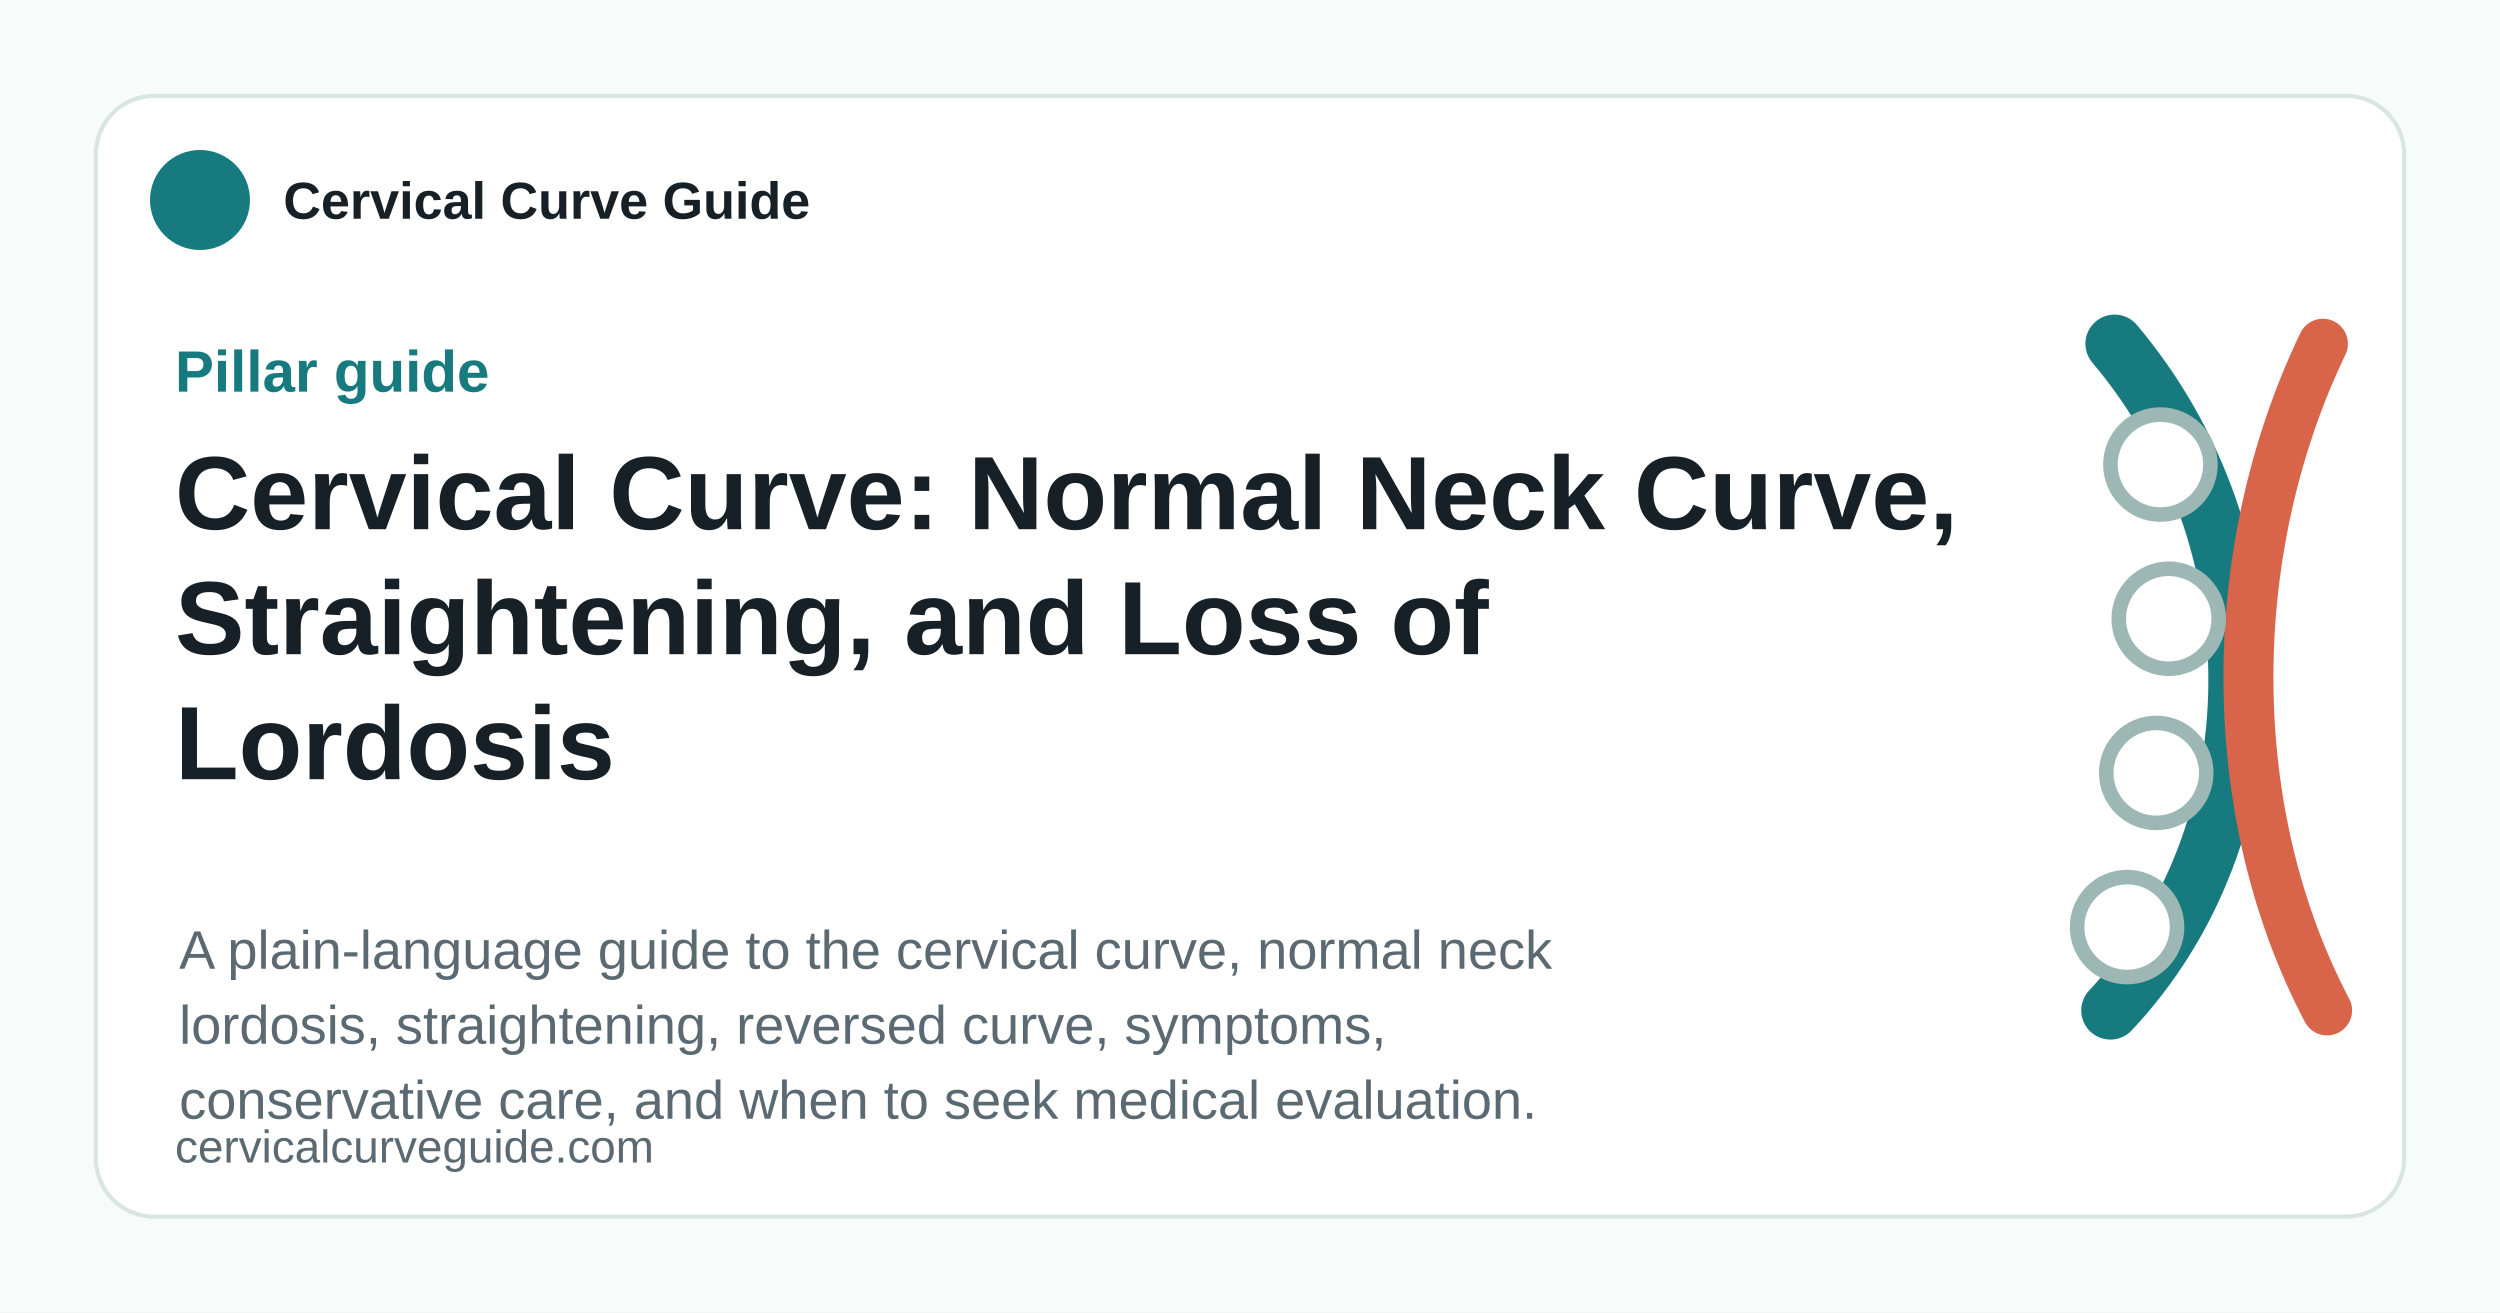
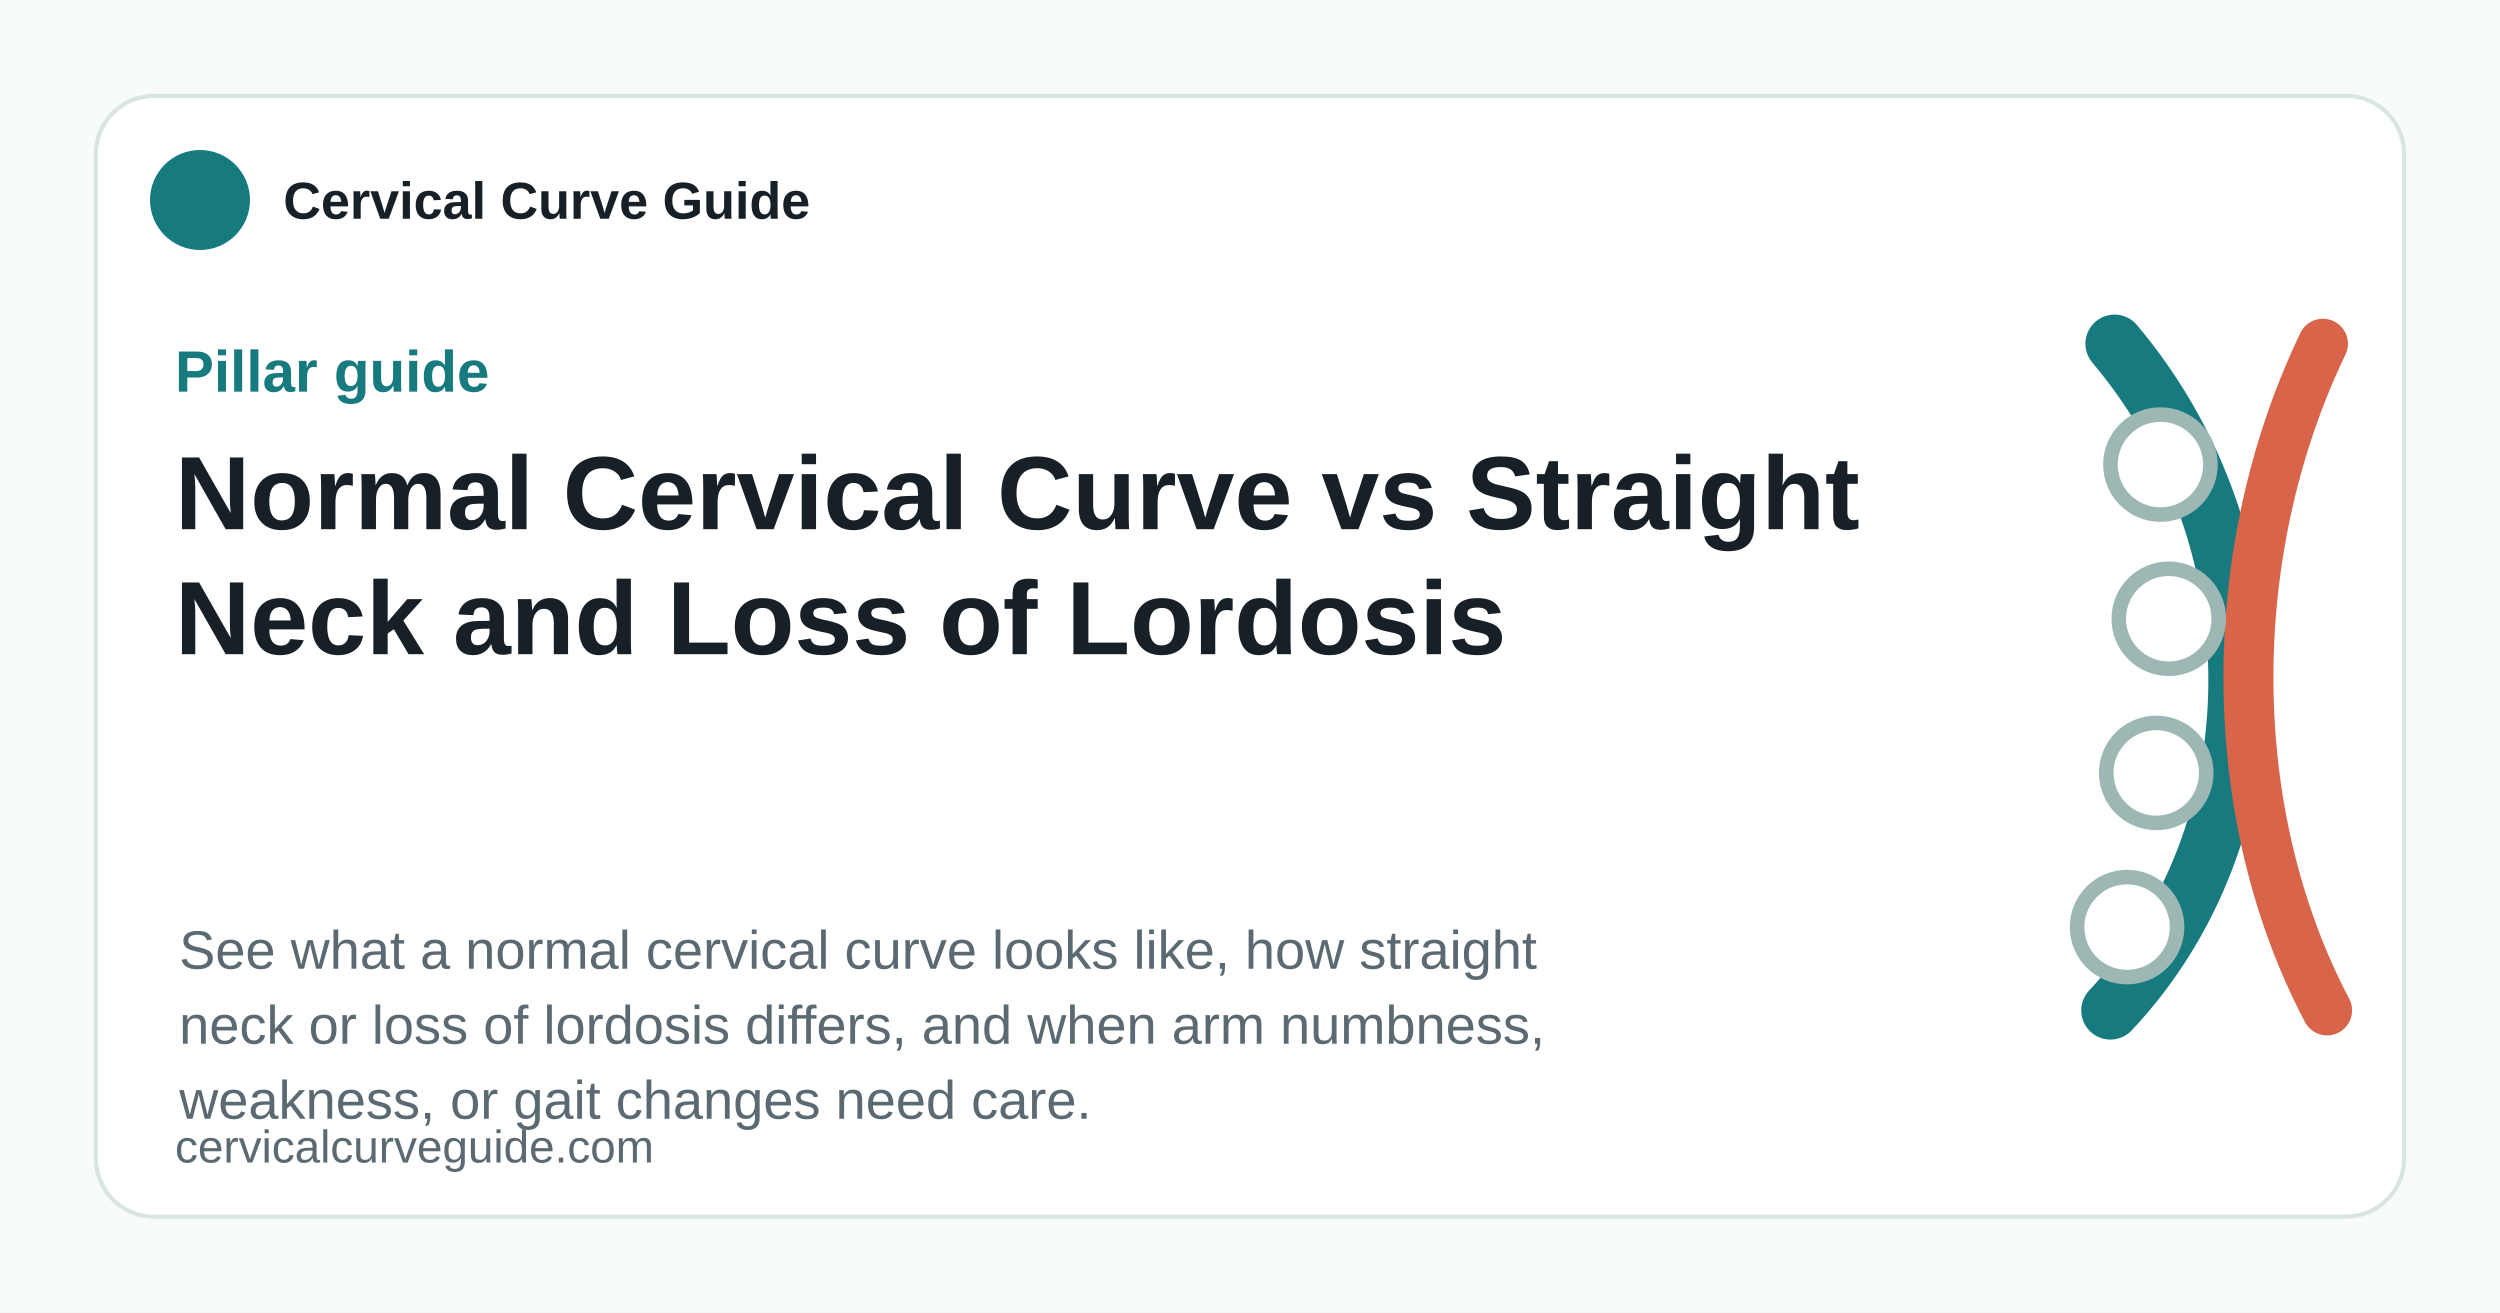
<svg xmlns="http://www.w3.org/2000/svg" viewBox="0 0 1200 630">
  <rect width="1200" height="630" fill="#f7fbfa" />
  <rect x="46" y="46" width="1108" height="538" rx="28" fill="#fff" stroke="#d9e5e2" stroke-width="2" />
  <circle cx="96" cy="96" r="24" fill="#167a7f" />
  <text x="136" y="105" fill="#162026" font-family="Arial, sans-serif" font-size="25" font-weight="800">Cervical Curve Guide</text>
  <text x="84" y="188" fill="#167a7f" font-family="Arial, sans-serif" font-size="28" font-weight="900">Pillar guide</text>
-   <text x="84" y="254" fill="#162026" font-family="Arial, sans-serif" font-size="50" font-weight="850">Cervical Curve: Normal Neck Curve,</text>
-   <text x="84" y="314" fill="#162026" font-family="Arial, sans-serif" font-size="50" font-weight="850">Straightening, and Loss of</text>
-   <text x="84" y="374" fill="#162026" font-family="Arial, sans-serif" font-size="50" font-weight="850">Lordosis</text>
-   <text x="86" y="465" fill="#5b6a72" font-family="Arial, sans-serif" font-size="26">A plain-language guide to the cervical curve, normal neck</text>
-   <text x="86" y="501" fill="#5b6a72" font-family="Arial, sans-serif" font-size="26">lordosis, straightening, reversed curve, symptoms,</text>
-   <text x="86" y="537" fill="#5b6a72" font-family="Arial, sans-serif" font-size="26">conservative care, and when to seek medical evaluation.</text>
+   <text x="84" y="254" fill="#162026" font-family="Arial, sans-serif" font-size="50" font-weight="850">Normal Cervical Curve vs Straight</text>
+   <text x="84" y="314" fill="#162026" font-family="Arial, sans-serif" font-size="50" font-weight="850">Neck and Loss of Lordosis</text>
+   <text x="86" y="465" fill="#5b6a72" font-family="Arial, sans-serif" font-size="26">See what a normal cervical curve looks like, how straight</text>
+   <text x="86" y="501" fill="#5b6a72" font-family="Arial, sans-serif" font-size="26">neck or loss of lordosis differs, and when arm numbness,</text>
+   <text x="86" y="537" fill="#5b6a72" font-family="Arial, sans-serif" font-size="26">weakness, or gait changes need care.</text>
  <text x="84" y="558" fill="#5b6a72" font-family="Arial, sans-serif" font-size="22">cervicalcurveguide.com</text>
  <g transform="translate(905 145)">
    <path d="M110 20 C190 115 188 255 108 340" fill="none" stroke="#167a7f" stroke-width="28" stroke-linecap="round" />
    <path d="M210 20 C162 120 162 245 212 340" fill="none" stroke="#d8644a" stroke-width="24" stroke-linecap="round" />
    <circle cx="132" cy="78" r="24" fill="#fff" stroke="#9db8b4" stroke-width="7" />
    <circle cx="136" cy="152" r="24" fill="#fff" stroke="#9db8b4" stroke-width="7" />
    <circle cx="130" cy="226" r="24" fill="#fff" stroke="#9db8b4" stroke-width="7" />
    <circle cx="116" cy="300" r="24" fill="#fff" stroke="#9db8b4" stroke-width="7" />
  </g>
</svg>
